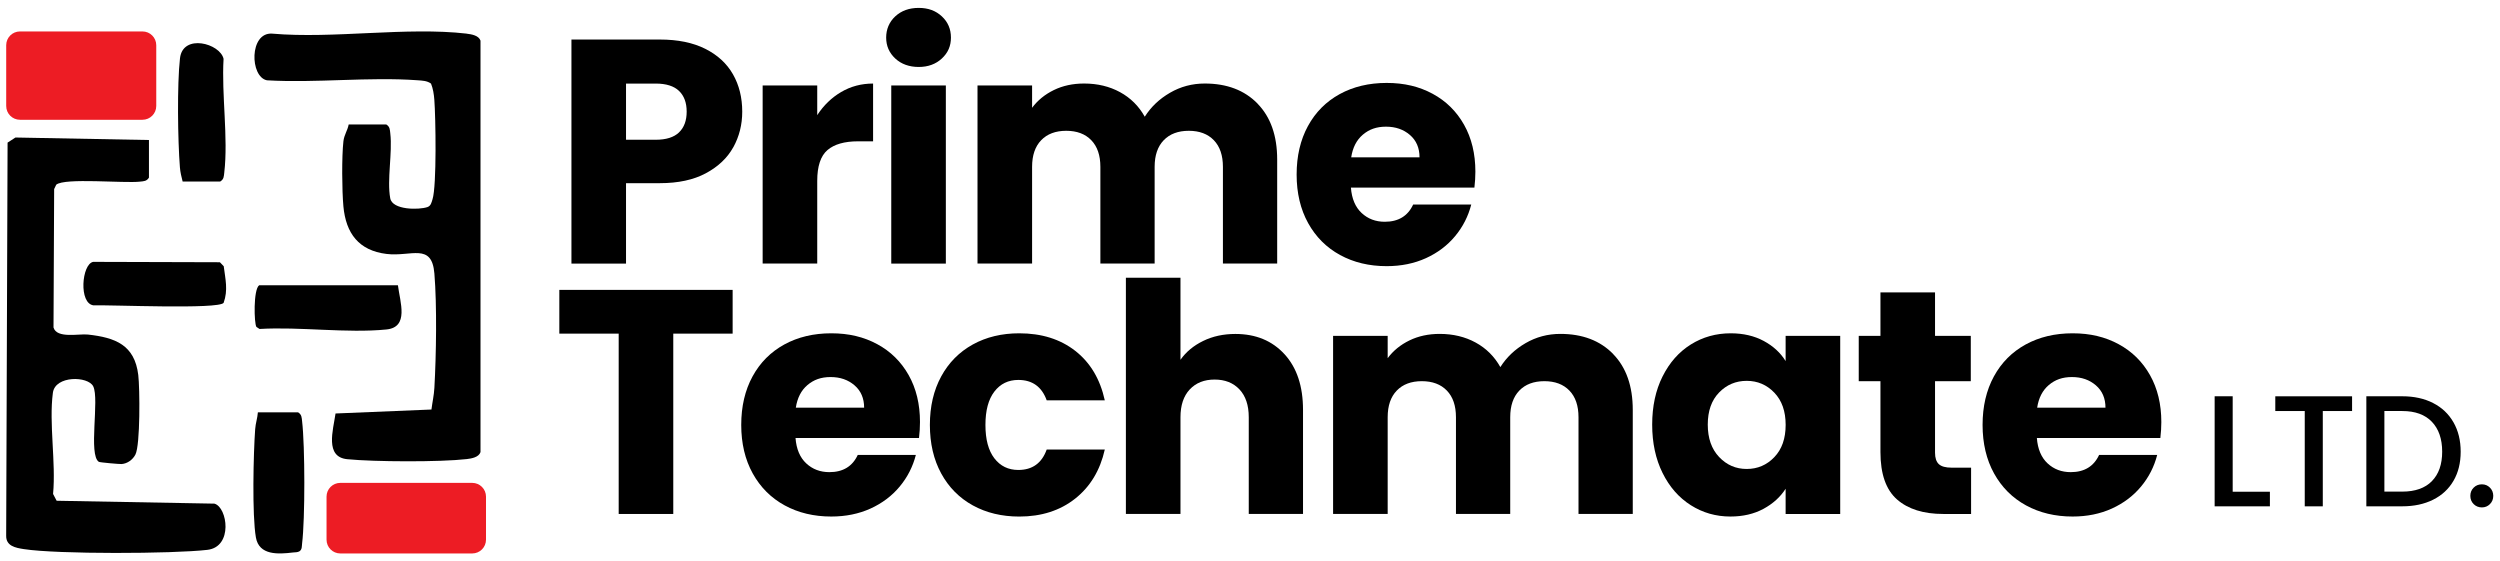
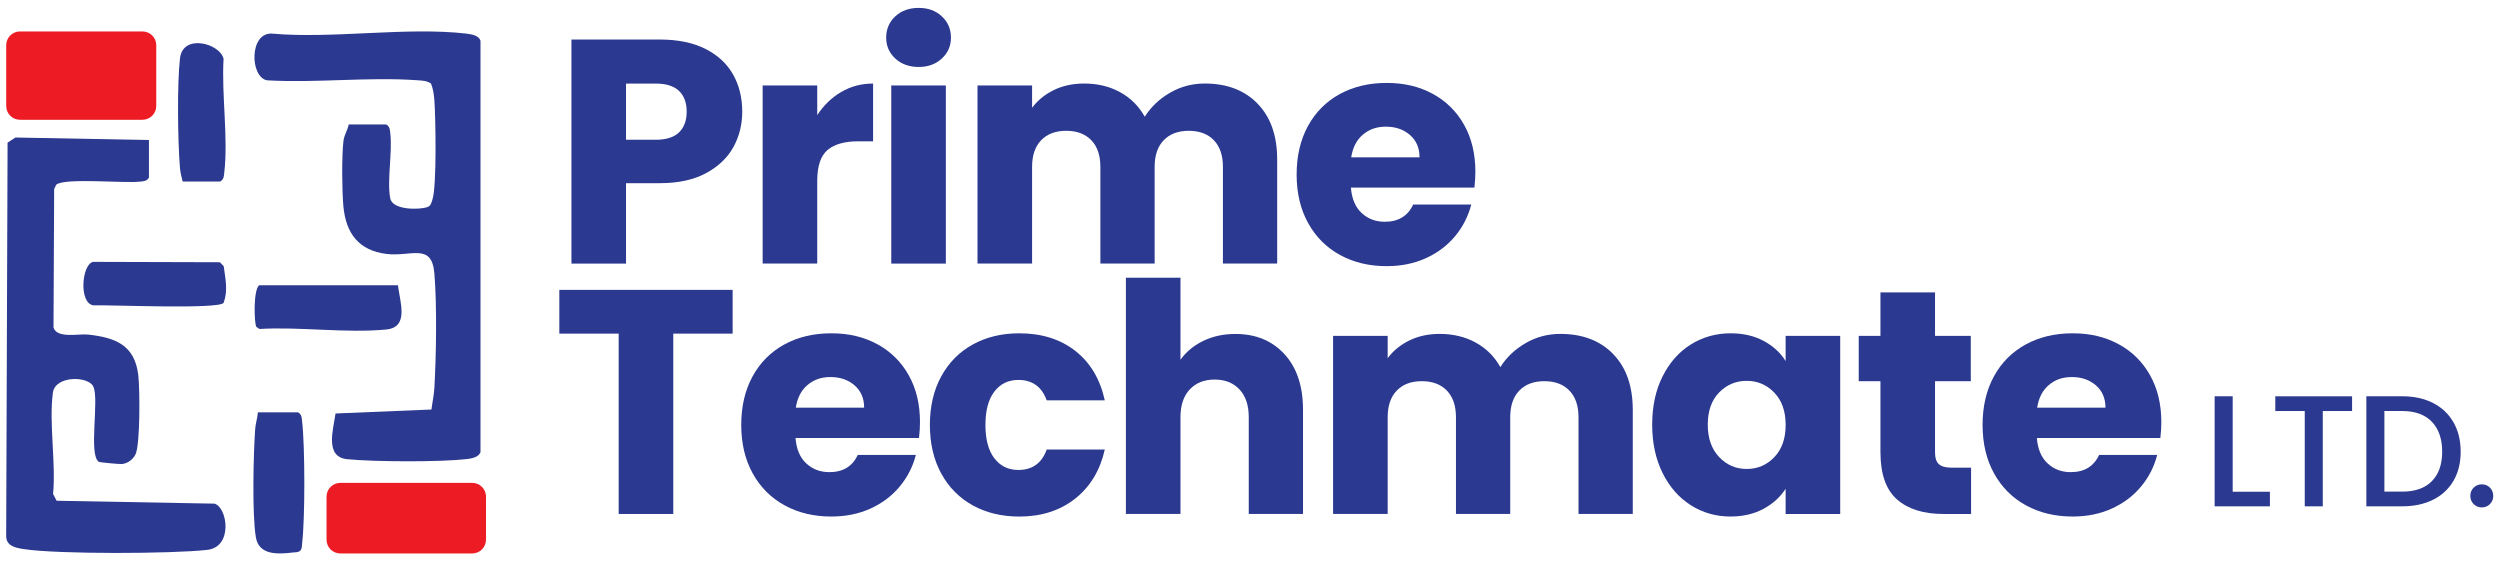
<svg xmlns="http://www.w3.org/2000/svg" id="Layer_1" version="1.1" viewBox="89 451 927 208">
  <defs>
    <style>
      .st0 {
+         fill: #2b3990;
+       }
+ 
+       .st1 {
        fill: #ed1c24;
      }
    </style>
  </defs>
  <g>
-     <path d="M262.05,463.47c-22.29-2.57-49.35,1.97-72.16,0-8.49-.56-8.28,16.07-1.89,17.31,18.2,1.06,37.77-1.33,55.8-.02,1.74.13,3.55.16,5.02,1.24.77,1.91,1.07,3.93,1.23,5.98.5,6.43.92,31.91-.67,36.9-.36,1.13-.58,2.46-1.9,2.91-3.13,1.06-12.96,1.15-13.78-3.26-1.27-6.77.87-16.88.02-24.06-.16-1.4-.12-2.47-1.49-3.32h-13.94c-.42,2.27-1.67,3.79-1.95,6.23-.65,5.68-.54,18.3-.01,24.11.92,10.06,5.72,16.41,15.99,17.67,9.12,1.12,16.8-4.29,17.75,7.25.98,11.89.68,30.31,0,42.39-.15,2.75-.75,5.35-1.09,8.05l-35.56,1.47c-.91,6.23-4.02,16.12,4.33,16.95,10.03.99,34.43,1.1,44.31-.04,1.78-.21,4.47-.66,5.11-2.58v-152.58c-.64-1.92-3.33-2.37-5.11-2.58Z" />
-     <path d="M168.55,637.75l-58.55-1.07-1.32-2.52c1.1-11.67-1.57-26.23-.07-37.52.86-6.46,13.05-6.24,14.96-2.38,2.36,4.76-1.88,25.47,2.09,27.99.36.23,7.69.87,8.42.82,2.16-.16,4.14-1.6,5.13-3.52,1.83-3.54,1.65-24.61,1.06-29.5-1.35-11.17-8.51-13.87-18.66-15-3.38-.37-11.54,1.58-12.77-2.61l.24-51.34.77-1.61c3.07-2.64,25.24-.46,31.06-1.14,1.4-.16,2.47-.12,3.32-1.49v-13.94l-49.5-.93-2.92,1.89-.52,145.74c-.09,3.84,3.42,4.51,6.55,4.99,12.42,1.93,55.17,1.77,68.04.28,9.63-1.12,7.46-15.75,2.66-17.13Z" />
-     <path d="M199.53,603.89h-14.91c-.14,2.12-.85,4.06-1,6.21-.66,9.01-1.18,31.95.27,40.2,1.17,6.64,8.22,6.24,13.76,5.56.82-.1,1.67,0,2.42-.46.99-.69.82-1.87.95-2.9,1.12-9.11,1.08-36.13,0-45.29-.16-1.4-.12-2.47-1.49-3.32Z" />
-     <path d="M185.24,572.98c15.02-.89,32.31,1.65,47.04.19,8.46-.84,5.07-10.06,4.27-16.4h-51.45c-2.21,1.58-1.89,14.2-1.02,15.45l1.16.77Z" />
-     <path d="M170.55,548.24l-47-.14c-4.27.82-5.44,15.56.2,16.13,6.14-.24,46.39,1.56,48.17-.94,1.71-4.73.64-8.79.04-13.57l-1.41-1.47Z" />
-     <path d="M156.73,518.3h13.94c1.37-.84,1.33-1.92,1.49-3.32,1.51-12.87-1.05-28.94-.26-42.15-1.27-5.74-15.11-9.48-16.16-.22-1.1,9.71-.82,30.46-.03,40.45.15,1.85.56,3.48,1.01,5.24Z" />
+     <path class="st0" d="M262.05,463.47c-22.29-2.57-49.35,1.97-72.16,0-8.49-.56-8.28,16.07-1.89,17.31,18.2,1.06,37.77-1.33,55.8-.02,1.74.13,3.55.16,5.02,1.24.77,1.91,1.07,3.93,1.23,5.98.5,6.43.92,31.91-.67,36.9-.36,1.13-.58,2.46-1.9,2.91-3.13,1.06-12.96,1.15-13.78-3.26-1.27-6.77.87-16.88.02-24.06-.16-1.4-.12-2.47-1.49-3.32h-13.94c-.42,2.27-1.67,3.79-1.95,6.23-.65,5.68-.54,18.3-.01,24.11.92,10.06,5.72,16.41,15.99,17.67,9.12,1.12,16.8-4.29,17.75,7.25.98,11.89.68,30.31,0,42.39-.15,2.75-.75,5.35-1.09,8.05l-35.56,1.47c-.91,6.23-4.02,16.12,4.33,16.95,10.03.99,34.43,1.1,44.31-.04,1.78-.21,4.47-.66,5.11-2.58v-152.58c-.64-1.92-3.33-2.37-5.11-2.58Z" />
+     <path class="st0" d="M168.55,637.75l-58.55-1.07-1.32-2.52c1.1-11.67-1.57-26.23-.07-37.52.86-6.46,13.05-6.24,14.96-2.38,2.36,4.76-1.88,25.47,2.09,27.99.36.23,7.69.87,8.42.82,2.16-.16,4.14-1.6,5.13-3.52,1.83-3.54,1.65-24.61,1.06-29.5-1.35-11.17-8.51-13.87-18.66-15-3.38-.37-11.54,1.58-12.77-2.61l.24-51.34.77-1.61c3.07-2.64,25.24-.46,31.06-1.14,1.4-.16,2.47-.12,3.32-1.49v-13.94l-49.5-.93-2.92,1.89-.52,145.74c-.09,3.84,3.42,4.51,6.55,4.99,12.42,1.93,55.17,1.77,68.04.28,9.63-1.12,7.46-15.75,2.66-17.13Z" />
+     <path class="st0" d="M199.53,603.89h-14.91c-.14,2.12-.85,4.06-1,6.21-.66,9.01-1.18,31.95.27,40.2,1.17,6.64,8.22,6.24,13.76,5.56.82-.1,1.67,0,2.42-.46.99-.69.82-1.87.95-2.9,1.12-9.11,1.08-36.13,0-45.29-.16-1.4-.12-2.47-1.49-3.32Z" />
+     <path class="st0" d="M185.24,572.98c15.02-.89,32.31,1.65,47.04.19,8.46-.84,5.07-10.06,4.27-16.4h-51.45c-2.21,1.58-1.89,14.2-1.02,15.45l1.16.77Z" />
+     <path class="st0" d="M170.55,548.24l-47-.14c-4.27.82-5.44,15.56.2,16.13,6.14-.24,46.39,1.56,48.17-.94,1.71-4.73.64-8.79.04-13.57l-1.41-1.47Z" />
+     <path class="st0" d="M156.73,518.3h13.94c1.37-.84,1.33-1.92,1.49-3.32,1.51-12.87-1.05-28.94-.26-42.15-1.27-5.74-15.11-9.48-16.16-.22-1.1,9.71-.82,30.46-.03,40.45.15,1.85.56,3.48,1.01,5.24Z" />
  </g>
-   <rect class="st0" x="91.3" y="462.66" width="55.64" height="32.75" rx="5.11" ry="5.11" />
-   <rect class="st0" x="210.08" y="630.05" width="59.13" height="26.17" rx="5.11" ry="5.11" />
+   <rect class="st1" x="91.3" y="462.66" width="55.64" height="32.75" rx="5.11" ry="5.11" />
+   <rect class="st1" x="210.08" y="630.05" width="59.13" height="26.17" rx="5.11" ry="5.11" />
  <g>
-     <path d="M360.9,505.6c-2.21,3.98-5.6,7.2-10.18,9.65-4.58,2.45-10.26,3.67-17.04,3.67h-12.55v29.83h-20.24v-83.09h32.79c6.63,0,12.23,1.14,16.81,3.43,4.58,2.29,8.01,5.45,10.3,9.47,2.29,4.02,3.43,8.64,3.43,13.85,0,4.81-1.11,9.21-3.31,13.2ZM340.78,500.09c1.89-1.81,2.84-4.38,2.84-7.69s-.95-5.88-2.84-7.69c-1.89-1.81-4.77-2.72-8.64-2.72h-11.01v20.83h11.01c3.87,0,6.75-.91,8.64-2.72Z" />
-     <path d="M400.9,485.12c3.55-2.09,7.5-3.14,11.84-3.14v21.42h-5.56c-5.05,0-8.84,1.09-11.36,3.25-2.53,2.17-3.79,5.98-3.79,11.42v30.65h-20.24v-66.04h20.24v11.01c2.37-3.63,5.33-6.49,8.88-8.58Z" />
-     <path d="M420.96,472.69c-2.25-2.09-3.37-4.68-3.37-7.75s1.12-5.78,3.37-7.87c2.25-2.09,5.15-3.14,8.7-3.14s6.33,1.05,8.58,3.14c2.25,2.09,3.37,4.72,3.37,7.87s-1.12,5.66-3.37,7.75c-2.25,2.09-5.11,3.14-8.58,3.14s-6.45-1.04-8.7-3.14ZM439.72,482.7v66.04h-20.24v-66.04h20.24Z" />
-     <path d="M555.3,489.44c4.85,4.97,7.28,11.88,7.28,20.71v38.58h-20.12v-35.86c0-4.26-1.12-7.55-3.37-9.88s-5.35-3.49-9.29-3.49-7.04,1.16-9.29,3.49-3.37,5.62-3.37,9.88v35.86h-20.12v-35.86c0-4.26-1.12-7.55-3.37-9.88s-5.35-3.49-9.29-3.49-7.04,1.16-9.29,3.49-3.37,5.62-3.37,9.88v35.86h-20.24v-66.04h20.24v8.28c2.05-2.76,4.73-4.95,8.05-6.57,3.31-1.62,7.06-2.43,11.24-2.43,4.97,0,9.41,1.07,13.32,3.2,3.91,2.13,6.96,5.17,9.17,9.11,2.29-3.63,5.4-6.59,9.35-8.88,3.94-2.29,8.24-3.43,12.9-3.43,8.21,0,14.74,2.49,19.59,7.46Z" />
-     <path d="M635.72,520.57h-45.8c.31,4.1,1.64,7.24,3.97,9.41,2.33,2.17,5.19,3.25,8.58,3.25,5.05,0,8.56-2.13,10.53-6.39h21.54c-1.11,4.34-3.1,8.25-5.98,11.72-2.88,3.47-6.49,6.19-10.83,8.17-4.34,1.97-9.19,2.96-14.56,2.96-6.47,0-12.23-1.38-17.28-4.14-5.05-2.76-9-6.71-11.84-11.84-2.84-5.13-4.26-11.13-4.26-17.99s1.4-12.86,4.2-17.99c2.8-5.13,6.73-9.07,11.78-11.84,5.05-2.76,10.85-4.14,17.4-4.14s12.07,1.34,17.04,4.02c4.97,2.68,8.86,6.51,11.66,11.48,2.8,4.97,4.2,10.77,4.2,17.4,0,1.89-.12,3.87-.36,5.92ZM615.36,509.33c0-3.47-1.18-6.23-3.55-8.28-2.37-2.05-5.33-3.08-8.88-3.08s-6.25.99-8.58,2.96c-2.33,1.97-3.77,4.78-4.32,8.4h25.33Z" />
-     <path d="M360.66,558.49v16.22h-22.01v66.87h-20.24v-66.87h-22.01v-16.22h64.27Z" />
-     <path d="M429.78,613.41h-45.8c.31,4.1,1.64,7.24,3.97,9.41,2.33,2.17,5.19,3.25,8.58,3.25,5.05,0,8.56-2.13,10.53-6.39h21.54c-1.11,4.34-3.1,8.25-5.98,11.72-2.88,3.47-6.49,6.19-10.83,8.17-4.34,1.97-9.19,2.96-14.56,2.96-6.47,0-12.23-1.38-17.28-4.14-5.05-2.76-9-6.71-11.84-11.84-2.84-5.13-4.26-11.13-4.26-17.99s1.4-12.86,4.2-17.99c2.8-5.13,6.73-9.07,11.78-11.84,5.05-2.76,10.85-4.14,17.4-4.14s12.07,1.34,17.04,4.02c4.97,2.68,8.86,6.51,11.66,11.48,2.8,4.97,4.2,10.77,4.2,17.4,0,1.89-.12,3.87-.36,5.92ZM409.42,602.17c0-3.47-1.18-6.23-3.55-8.28-2.37-2.05-5.33-3.08-8.88-3.08s-6.25.99-8.58,2.96c-2.33,1.97-3.77,4.78-4.32,8.4h25.33Z" />
-     <path d="M438,590.57c2.8-5.13,6.71-9.07,11.72-11.84,5.01-2.76,10.75-4.14,17.22-4.14,8.28,0,15.21,2.17,20.77,6.51,5.56,4.34,9.21,10.46,10.95,18.35h-21.54c-1.82-5.05-5.33-7.57-10.53-7.57-3.71,0-6.67,1.44-8.88,4.32-2.21,2.88-3.31,7-3.31,12.37s1.1,9.49,3.31,12.37c2.21,2.88,5.17,4.32,8.88,4.32,5.21,0,8.72-2.52,10.53-7.58h21.54c-1.74,7.73-5.41,13.81-11.01,18.23-5.6,4.42-12.51,6.63-20.71,6.63-6.47,0-12.21-1.38-17.22-4.14-5.01-2.76-8.92-6.71-11.72-11.84-2.8-5.13-4.2-11.13-4.2-17.99s1.4-12.86,4.2-17.99Z" />
-     <path d="M565.3,582.34c4.58,5.01,6.86,11.89,6.86,20.65v38.58h-20.12v-35.86c0-4.42-1.14-7.85-3.43-10.3-2.29-2.45-5.37-3.67-9.23-3.67s-6.94,1.22-9.23,3.67c-2.29,2.45-3.43,5.88-3.43,10.3v35.86h-20.24v-87.58h20.24v30.42c2.05-2.92,4.85-5.25,8.4-6.98,3.55-1.74,7.53-2.6,11.95-2.6,7.57,0,13.65,2.51,18.23,7.52Z" />
-     <path d="M687.15,582.28c4.85,4.97,7.28,11.88,7.28,20.71v38.58h-20.12v-35.86c0-4.26-1.12-7.55-3.37-9.88s-5.35-3.49-9.29-3.49-7.04,1.16-9.29,3.49-3.37,5.62-3.37,9.88v35.86h-20.12v-35.86c0-4.26-1.12-7.55-3.37-9.88s-5.35-3.49-9.29-3.49-7.04,1.16-9.29,3.49-3.37,5.62-3.37,9.88v35.86h-20.24v-66.04h20.24v8.28c2.05-2.76,4.73-4.95,8.05-6.57,3.31-1.62,7.06-2.43,11.24-2.43,4.97,0,9.41,1.07,13.32,3.2,3.91,2.13,6.96,5.17,9.17,9.11,2.29-3.63,5.4-6.59,9.35-8.88,3.94-2.29,8.24-3.43,12.9-3.43,8.21,0,14.74,2.49,19.59,7.46Z" />
-     <path d="M705.49,590.57c2.56-5.13,6.05-9.07,10.47-11.84,4.42-2.76,9.35-4.14,14.79-4.14,4.65,0,8.74.95,12.25,2.84,3.51,1.89,6.21,4.38,8.11,7.46v-9.35h20.24v66.04h-20.24v-9.35c-1.97,3.08-4.72,5.56-8.23,7.46-3.51,1.89-7.6,2.84-12.25,2.84-5.37,0-10.26-1.4-14.68-4.2-4.42-2.8-7.91-6.78-10.47-11.95-2.56-5.17-3.85-11.14-3.85-17.93s1.28-12.74,3.85-17.87ZM746.92,596.6c-2.8-2.92-6.21-4.38-10.24-4.38s-7.44,1.44-10.24,4.32c-2.8,2.88-4.2,6.85-4.2,11.9s1.4,9.05,4.2,12.01c2.8,2.96,6.21,4.44,10.24,4.44s7.44-1.46,10.24-4.38c2.8-2.92,4.2-6.9,4.2-11.96s-1.4-9.03-4.2-11.95Z" />
-     <path d="M819.88,624.42v17.16h-10.3c-7.34,0-13.06-1.79-17.16-5.38-4.1-3.59-6.15-9.45-6.15-17.58v-26.28h-8.05v-16.81h8.05v-16.1h20.24v16.1h13.26v16.81h-13.26v26.51c0,1.97.47,3.39,1.42,4.26.95.87,2.52,1.3,4.73,1.3h7.22Z" />
-     <path d="M890.07,613.41h-45.8c.31,4.1,1.64,7.24,3.97,9.41,2.33,2.17,5.19,3.25,8.58,3.25,5.05,0,8.56-2.13,10.53-6.39h21.54c-1.11,4.34-3.1,8.25-5.98,11.72-2.88,3.47-6.49,6.19-10.83,8.17-4.34,1.97-9.19,2.96-14.56,2.96-6.47,0-12.23-1.38-17.28-4.14-5.05-2.76-9-6.71-11.84-11.84-2.84-5.13-4.26-11.13-4.26-17.99s1.4-12.86,4.2-17.99c2.8-5.13,6.73-9.07,11.78-11.84,5.05-2.76,10.85-4.14,17.4-4.14s12.07,1.34,17.04,4.02c4.97,2.68,8.86,6.51,11.66,11.48,2.8,4.97,4.2,10.77,4.2,17.4,0,1.89-.12,3.87-.36,5.92ZM869.71,602.17c0-3.47-1.18-6.23-3.55-8.28-2.37-2.05-5.33-3.08-8.88-3.08s-6.25.99-8.58,2.96c-2.33,1.97-3.77,4.78-4.32,8.4h25.33Z" />
+     <path class="st0" d="M360.9,505.6c-2.21,3.98-5.6,7.2-10.18,9.65-4.58,2.45-10.26,3.67-17.04,3.67h-12.55v29.83h-20.24v-83.09h32.79c6.63,0,12.23,1.14,16.81,3.43,4.58,2.29,8.01,5.45,10.3,9.47,2.29,4.02,3.43,8.64,3.43,13.85,0,4.81-1.11,9.21-3.31,13.2ZM340.78,500.09c1.89-1.81,2.84-4.38,2.84-7.69s-.95-5.88-2.84-7.69c-1.89-1.81-4.77-2.72-8.64-2.72h-11.01v20.83h11.01c3.87,0,6.75-.91,8.64-2.72Z" />
+     <path class="st0" d="M400.9,485.12c3.55-2.09,7.5-3.14,11.84-3.14v21.42h-5.56c-5.05,0-8.84,1.09-11.36,3.25-2.53,2.17-3.79,5.98-3.79,11.42v30.65h-20.24v-66.04h20.24v11.01c2.37-3.63,5.33-6.49,8.88-8.58Z" />
+     <path class="st0" d="M420.96,472.69c-2.25-2.09-3.37-4.68-3.37-7.75s1.12-5.78,3.37-7.87c2.25-2.09,5.15-3.14,8.7-3.14s6.33,1.05,8.58,3.14c2.25,2.09,3.37,4.72,3.37,7.87s-1.12,5.66-3.37,7.75c-2.25,2.09-5.11,3.14-8.58,3.14s-6.45-1.04-8.7-3.14ZM439.72,482.7v66.04h-20.24v-66.04h20.24Z" />
+     <path class="st0" d="M555.3,489.44c4.85,4.97,7.28,11.88,7.28,20.71v38.58h-20.12v-35.86c0-4.26-1.12-7.55-3.37-9.88s-5.35-3.49-9.29-3.49-7.04,1.16-9.29,3.49-3.37,5.62-3.37,9.88v35.86h-20.12v-35.86c0-4.26-1.12-7.55-3.37-9.88s-5.35-3.49-9.29-3.49-7.04,1.16-9.29,3.49-3.37,5.62-3.37,9.88v35.86h-20.24v-66.04h20.24v8.28c2.05-2.76,4.73-4.95,8.05-6.57,3.31-1.62,7.06-2.43,11.24-2.43,4.97,0,9.41,1.07,13.32,3.2,3.91,2.13,6.96,5.17,9.17,9.11,2.29-3.63,5.4-6.59,9.35-8.88,3.94-2.29,8.24-3.43,12.9-3.43,8.21,0,14.74,2.49,19.59,7.46Z" />
+     <path class="st0" d="M635.72,520.57h-45.8c.31,4.1,1.64,7.24,3.97,9.41,2.33,2.17,5.19,3.25,8.58,3.25,5.05,0,8.56-2.13,10.53-6.39h21.54c-1.11,4.34-3.1,8.25-5.98,11.72-2.88,3.47-6.49,6.19-10.83,8.17-4.34,1.97-9.19,2.96-14.56,2.96-6.47,0-12.23-1.38-17.28-4.14-5.05-2.76-9-6.71-11.84-11.84-2.84-5.13-4.26-11.13-4.26-17.99s1.4-12.86,4.2-17.99c2.8-5.13,6.73-9.07,11.78-11.84,5.05-2.76,10.85-4.14,17.4-4.14s12.07,1.34,17.04,4.02c4.97,2.68,8.86,6.51,11.66,11.48,2.8,4.97,4.2,10.77,4.2,17.4,0,1.89-.12,3.87-.36,5.92ZM615.36,509.33c0-3.47-1.18-6.23-3.55-8.28-2.37-2.05-5.33-3.08-8.88-3.08s-6.25.99-8.58,2.96c-2.33,1.97-3.77,4.78-4.32,8.4h25.33Z" />
+     <path class="st0" d="M360.66,558.49v16.22h-22.01v66.87h-20.24v-66.87h-22.01v-16.22h64.27Z" />
+     <path class="st0" d="M429.78,613.41h-45.8c.31,4.1,1.64,7.24,3.97,9.41,2.33,2.17,5.19,3.25,8.58,3.25,5.05,0,8.56-2.13,10.53-6.39h21.54c-1.11,4.34-3.1,8.25-5.98,11.72-2.88,3.47-6.49,6.19-10.83,8.17-4.34,1.97-9.19,2.96-14.56,2.96-6.47,0-12.23-1.38-17.28-4.14-5.05-2.76-9-6.71-11.84-11.84-2.84-5.13-4.26-11.13-4.26-17.99s1.4-12.86,4.2-17.99c2.8-5.13,6.73-9.07,11.78-11.84,5.05-2.76,10.85-4.14,17.4-4.14s12.07,1.34,17.04,4.02c4.97,2.68,8.86,6.51,11.66,11.48,2.8,4.97,4.2,10.77,4.2,17.4,0,1.89-.12,3.87-.36,5.92ZM409.42,602.17c0-3.47-1.18-6.23-3.55-8.28-2.37-2.05-5.33-3.08-8.88-3.08s-6.25.99-8.58,2.96c-2.33,1.97-3.77,4.78-4.32,8.4h25.33Z" />
+     <path class="st0" d="M438,590.57c2.8-5.13,6.71-9.07,11.72-11.84,5.01-2.76,10.75-4.14,17.22-4.14,8.28,0,15.21,2.17,20.77,6.51,5.56,4.34,9.21,10.46,10.95,18.35h-21.54c-1.82-5.05-5.33-7.57-10.53-7.57-3.71,0-6.67,1.44-8.88,4.32-2.21,2.88-3.31,7-3.31,12.37s1.1,9.49,3.31,12.37c2.21,2.88,5.17,4.32,8.88,4.32,5.21,0,8.72-2.52,10.53-7.58h21.54c-1.74,7.73-5.41,13.81-11.01,18.23-5.6,4.42-12.51,6.63-20.71,6.63-6.47,0-12.21-1.38-17.22-4.14-5.01-2.76-8.92-6.71-11.72-11.84-2.8-5.13-4.2-11.13-4.2-17.99s1.4-12.86,4.2-17.99Z" />
+     <path class="st0" d="M565.3,582.34c4.58,5.01,6.86,11.89,6.86,20.65v38.58h-20.12v-35.86c0-4.42-1.14-7.85-3.43-10.3-2.29-2.45-5.37-3.67-9.23-3.67s-6.94,1.22-9.23,3.67c-2.29,2.45-3.43,5.88-3.43,10.3v35.86h-20.24v-87.58h20.24v30.42c2.05-2.92,4.85-5.25,8.4-6.98,3.55-1.74,7.53-2.6,11.95-2.6,7.57,0,13.65,2.51,18.23,7.52Z" />
+     <path class="st0" d="M687.15,582.28c4.85,4.97,7.28,11.88,7.28,20.71v38.58h-20.12v-35.86c0-4.26-1.12-7.55-3.37-9.88s-5.35-3.49-9.29-3.49-7.04,1.16-9.29,3.49-3.37,5.62-3.37,9.88v35.86h-20.12v-35.86c0-4.26-1.12-7.55-3.37-9.88s-5.35-3.49-9.29-3.49-7.04,1.16-9.29,3.49-3.37,5.62-3.37,9.88v35.86h-20.24v-66.04h20.24v8.28c2.05-2.76,4.73-4.95,8.05-6.57,3.31-1.62,7.06-2.43,11.24-2.43,4.97,0,9.41,1.07,13.32,3.2,3.91,2.13,6.96,5.17,9.17,9.11,2.29-3.63,5.4-6.59,9.35-8.88,3.94-2.29,8.24-3.43,12.9-3.43,8.21,0,14.74,2.49,19.59,7.46Z" />
+     <path class="st0" d="M705.49,590.57c2.56-5.13,6.05-9.07,10.47-11.84,4.42-2.76,9.35-4.14,14.79-4.14,4.65,0,8.74.95,12.25,2.84,3.51,1.89,6.21,4.38,8.11,7.46v-9.35h20.24v66.04h-20.24v-9.35c-1.97,3.08-4.72,5.56-8.23,7.46-3.51,1.89-7.6,2.84-12.25,2.84-5.37,0-10.26-1.4-14.68-4.2-4.42-2.8-7.91-6.78-10.47-11.95-2.56-5.17-3.85-11.14-3.85-17.93s1.28-12.74,3.85-17.87ZM746.92,596.6c-2.8-2.92-6.21-4.38-10.24-4.38s-7.44,1.44-10.24,4.32c-2.8,2.88-4.2,6.85-4.2,11.9s1.4,9.05,4.2,12.01c2.8,2.96,6.21,4.44,10.24,4.44s7.44-1.46,10.24-4.38c2.8-2.92,4.2-6.9,4.2-11.96s-1.4-9.03-4.2-11.95Z" />
+     <path class="st0" d="M819.88,624.42v17.16h-10.3c-7.34,0-13.06-1.79-17.16-5.38-4.1-3.59-6.15-9.45-6.15-17.58v-26.28h-8.05v-16.81h8.05v-16.1h20.24v16.1h13.26v16.81h-13.26v26.51c0,1.97.47,3.39,1.42,4.26.95.87,2.52,1.3,4.73,1.3h7.22Z" />
+     <path class="st0" d="M890.07,613.41h-45.8c.31,4.1,1.64,7.24,3.97,9.41,2.33,2.17,5.19,3.25,8.58,3.25,5.05,0,8.56-2.13,10.53-6.39h21.54c-1.11,4.34-3.1,8.25-5.98,11.72-2.88,3.47-6.49,6.19-10.83,8.17-4.34,1.97-9.19,2.96-14.56,2.96-6.47,0-12.23-1.38-17.28-4.14-5.05-2.76-9-6.71-11.84-11.84-2.84-5.13-4.26-11.13-4.26-17.99s1.4-12.86,4.2-17.99c2.8-5.13,6.73-9.07,11.78-11.84,5.05-2.76,10.85-4.14,17.4-4.14s12.07,1.34,17.04,4.02c4.97,2.68,8.86,6.51,11.66,11.48,2.8,4.97,4.2,10.77,4.2,17.4,0,1.89-.12,3.87-.36,5.92ZM869.71,602.17c0-3.47-1.18-6.23-3.55-8.28-2.37-2.05-5.33-3.08-8.88-3.08s-6.25.99-8.58,2.96c-2.33,1.97-3.77,4.78-4.32,8.4h25.33Z" />
  </g>
  <g>
-     <path d="M916.89,633.34h13.79v5.4h-20.49v-40.8h6.69v35.39Z" />
-     <path d="M961.15,597.95v5.46h-10.86v35.34h-6.69v-35.34h-10.92v-5.46h28.47Z" />
-     <path d="M991.18,600.44c3.27,1.66,5.79,4.05,7.57,7.16,1.78,3.11,2.67,6.74,2.67,10.89s-.89,7.75-2.67,10.8c-1.78,3.05-4.31,5.39-7.57,7.01-3.27,1.63-7.07,2.44-11.42,2.44h-13.32v-40.8h13.32c4.34,0,8.15.83,11.42,2.49ZM990.74,629.41c2.54-2.58,3.82-6.22,3.82-10.92s-1.27-8.43-3.82-11.09c-2.54-2.66-6.2-3.99-10.98-3.99h-6.63v29.88h6.63c4.77,0,8.43-1.29,10.98-3.87Z" />
-     <path d="M1006.23,637.92c-.82-.82-1.23-1.84-1.23-3.05s.41-2.23,1.23-3.05,1.84-1.23,3.05-1.23,2.17.41,2.99,1.23c.82.82,1.23,1.84,1.23,3.05s-.41,2.23-1.23,3.05c-.82.82-1.82,1.23-2.99,1.23s-2.23-.41-3.05-1.23Z" />
+     <path class="st0" d="M916.89,633.34h13.79v5.4h-20.49v-40.8h6.69v35.39Z" />
+     <path class="st0" d="M961.15,597.95v5.46h-10.86v35.34h-6.69v-35.34h-10.92v-5.46h28.47Z" />
+     <path class="st0" d="M991.18,600.44c3.27,1.66,5.79,4.05,7.57,7.16,1.78,3.11,2.67,6.74,2.67,10.89s-.89,7.75-2.67,10.8c-1.78,3.05-4.31,5.39-7.57,7.01-3.27,1.63-7.07,2.44-11.42,2.44h-13.32v-40.8h13.32c4.34,0,8.15.83,11.42,2.49ZM990.74,629.41c2.54-2.58,3.82-6.22,3.82-10.92s-1.27-8.43-3.82-11.09c-2.54-2.66-6.2-3.99-10.98-3.99h-6.63v29.88h6.63c4.77,0,8.43-1.29,10.98-3.87Z" />
+     <path class="st0" d="M1006.23,637.92c-.82-.82-1.23-1.84-1.23-3.05s.41-2.23,1.23-3.05,1.84-1.23,3.05-1.23,2.17.41,2.99,1.23c.82.82,1.23,1.84,1.23,3.05s-.41,2.23-1.23,3.05c-.82.82-1.82,1.23-2.99,1.23s-2.23-.41-3.05-1.23Z" />
  </g>
</svg>
